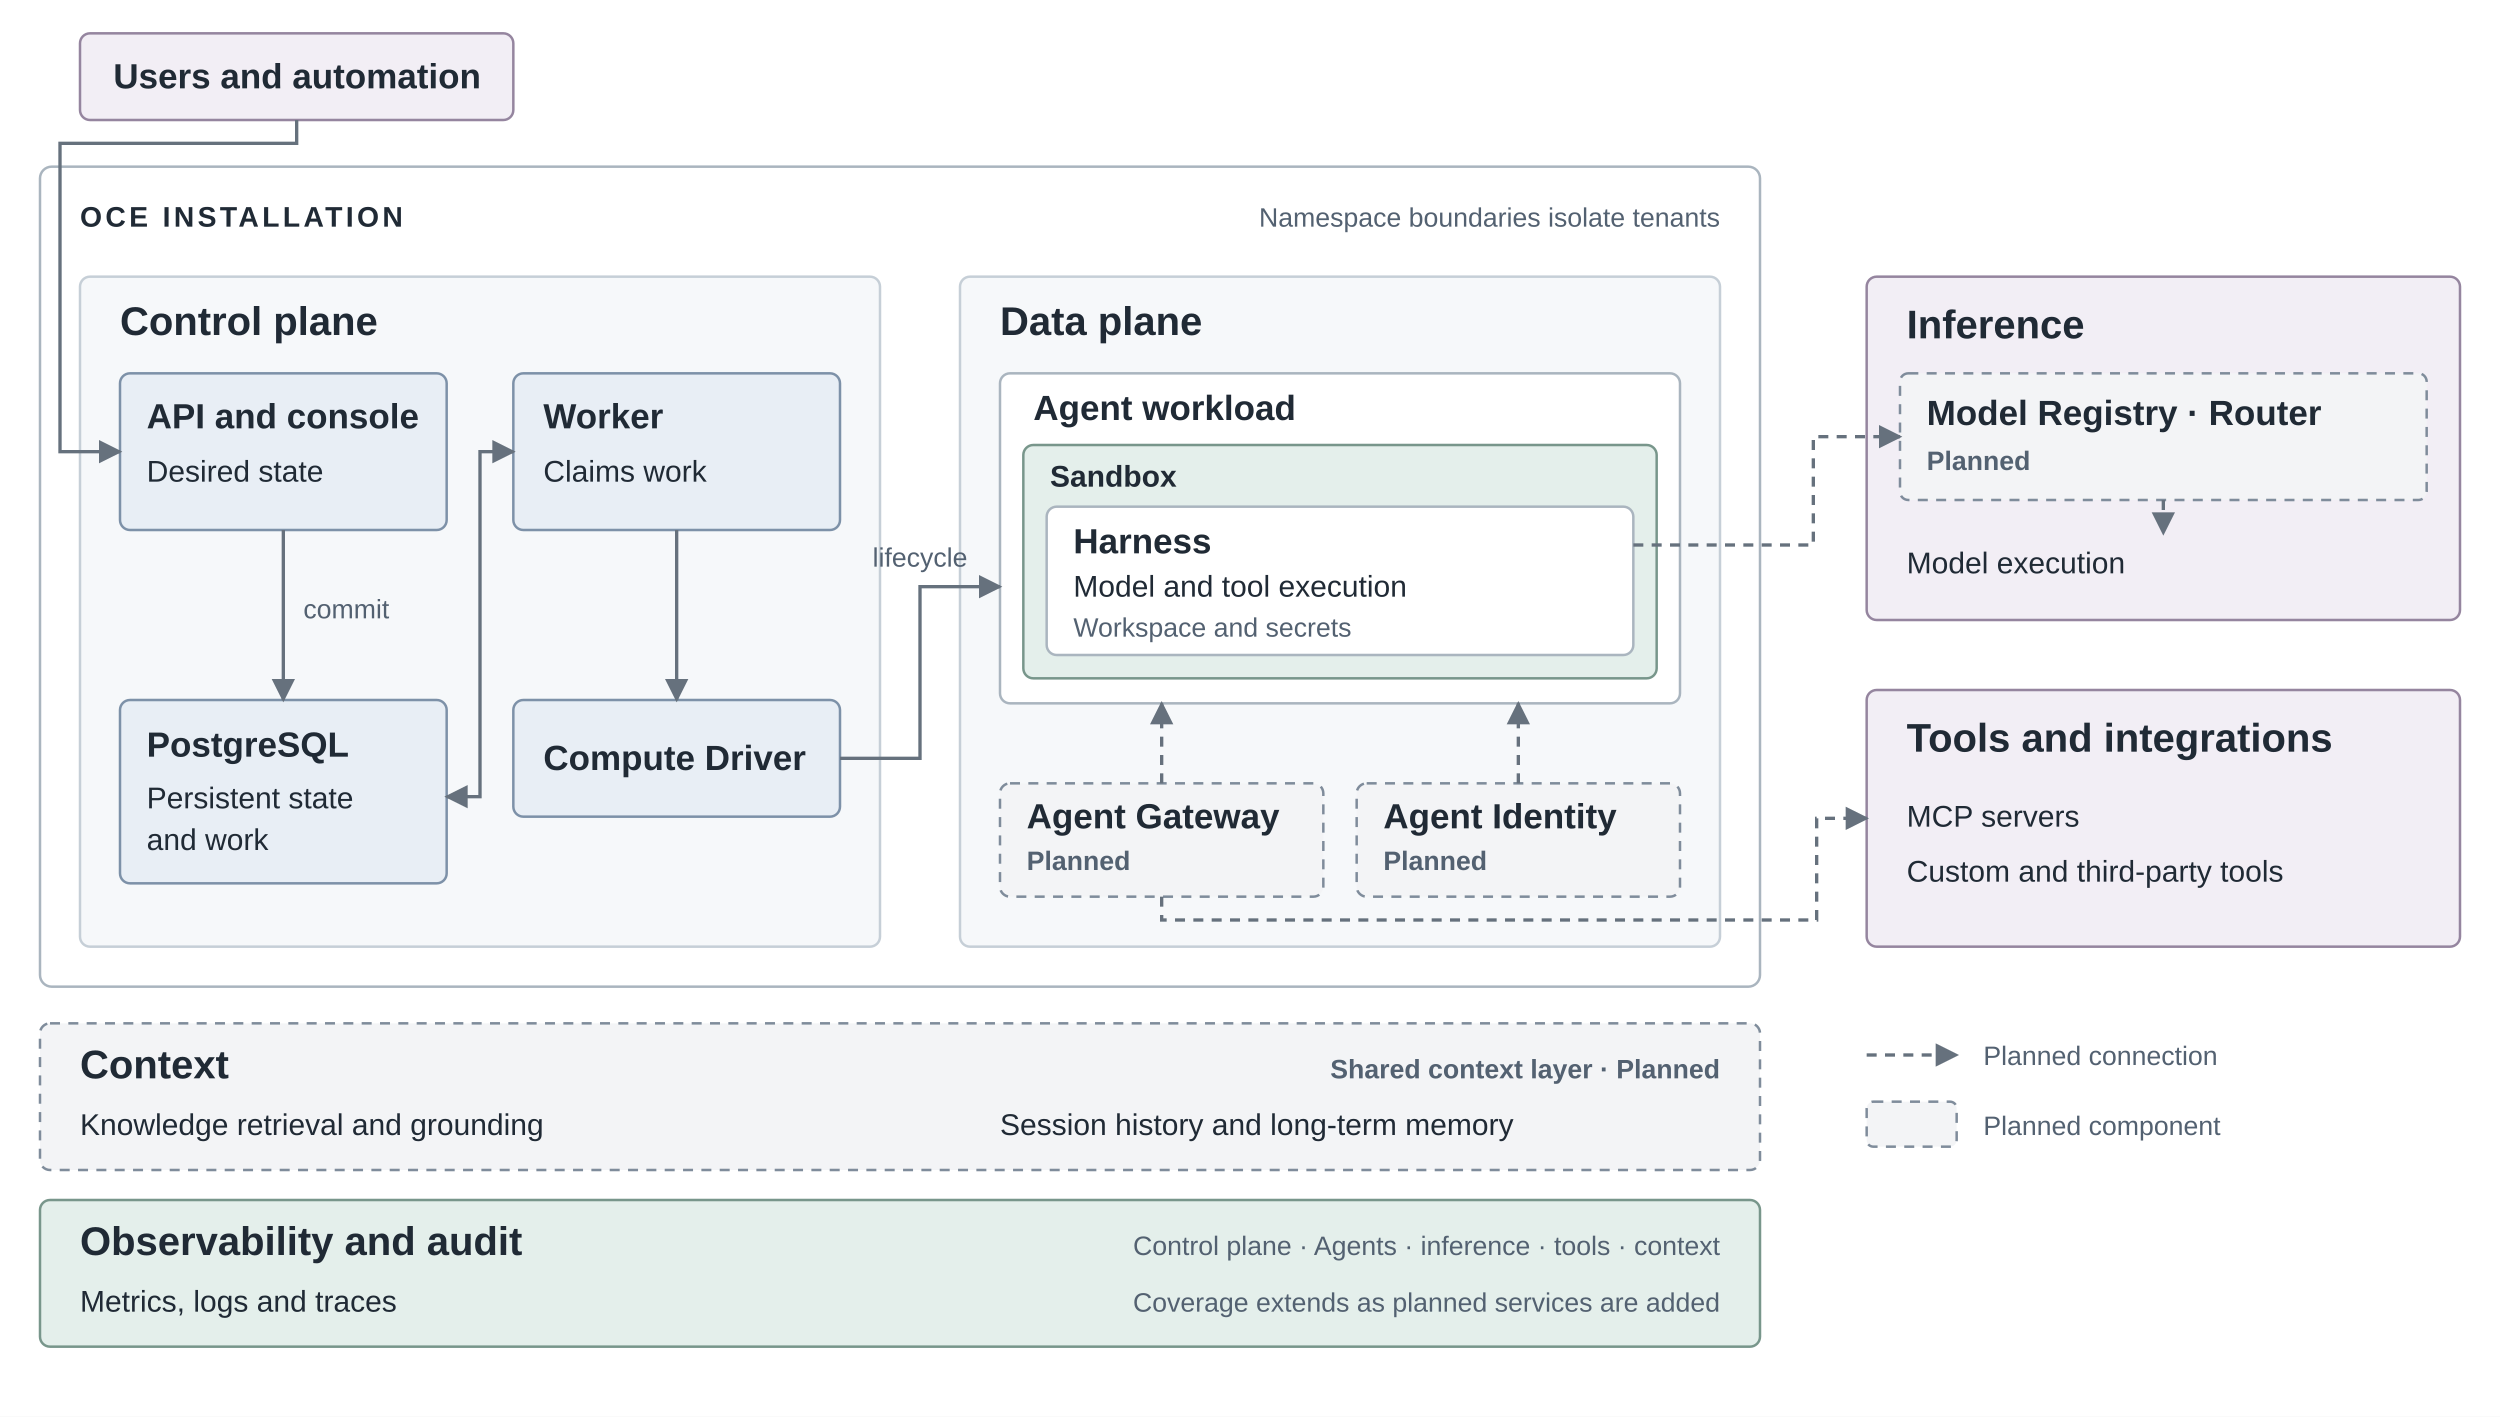
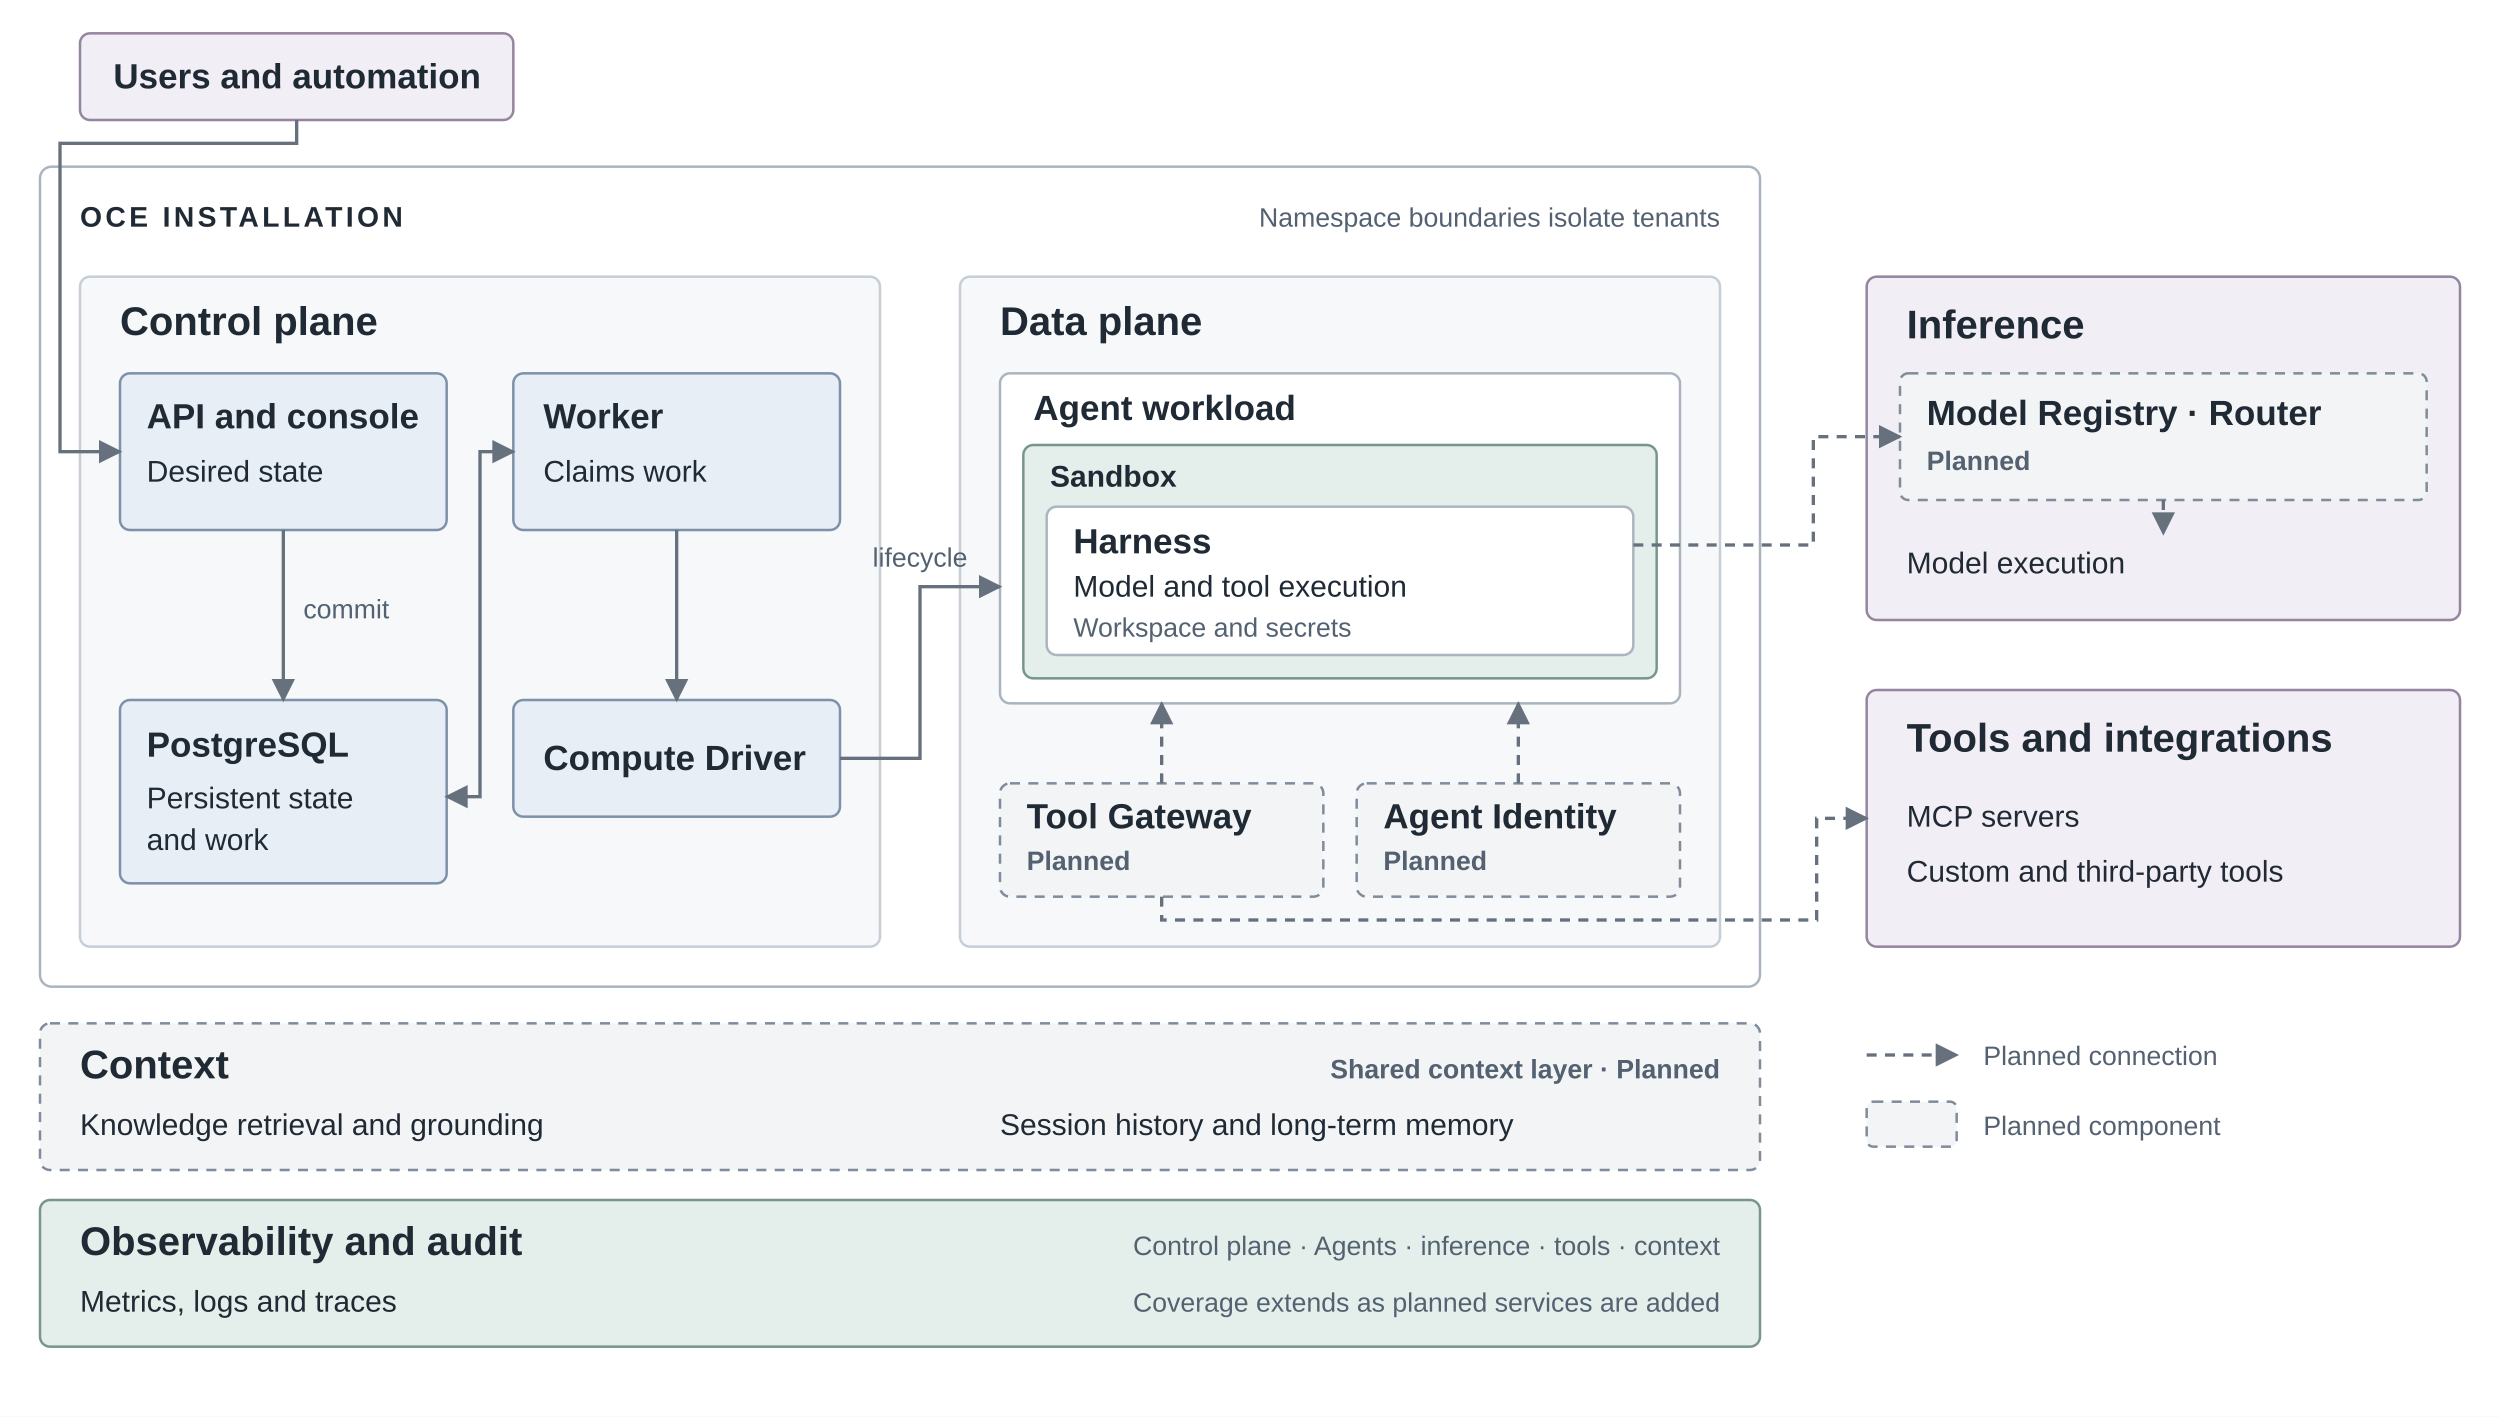
<svg xmlns="http://www.w3.org/2000/svg" width="1500" height="850" viewBox="0 0 1500 850" role="img" aria-labelledby="title description">
  <defs>
    <marker id="arrow" viewBox="0 0 10 10" refX="9" refY="5" markerWidth="7" markerHeight="7" orient="auto-start-reverse">
      <path d="M 0 0 L 10 5 L 0 10 z" fill="#66717d" />
    </marker>
    <style>
      text { font-family: Arial, Helvetica, sans-serif; fill: #202a35; }
      .heading { font-size: 24px; font-weight: 700; }
      .label { font-size: 21px; font-weight: 700; }
      .body { font-size: 18px; }
      .small { font-size: 16px; fill: #536171; }
      .section { font-size: 17px; font-weight: 700; letter-spacing: 2px; }
      .boundary { fill: #fff; stroke: #aab5bf; stroke-width: 1.5; }
      .plane { fill: #f6f8fa; stroke: #c6cfd7; stroke-width: 1.5; }
      .platform { fill: #e8eef5; stroke: #7d91a8; stroke-width: 1.5; }
      .runtime { fill: #e4efeb; stroke: #78968b; stroke-width: 1.5; }
      .external { fill: #f2eef5; stroke: #95859f; stroke-width: 1.5; }
      .planned { fill: #f3f4f6; stroke: #7f8c9b; stroke-width: 1.5; stroke-dasharray: 6 5; }
      .connection { fill: none; stroke: #66717d; stroke-width: 2; marker-end: url(#arrow); }
      .pending { stroke-dasharray: 6 5; }
      .badge { font-size: 16px; font-weight: 700; fill: #536171; }
    </style>
  </defs>
  <rect width="1500" height="850" fill="#fff" />
  <rect class="external" x="48" y="20" width="260" height="52" rx="6" />
  <text class="label" x="68" y="53">Users and automation</text>
  <rect class="boundary" x="24" y="100" width="1032" height="492" rx="7" />
  <text class="section" x="48" y="136">OCE INSTALLATION</text>
  <text class="small" x="1032" y="136" text-anchor="end">Namespace boundaries isolate tenants</text>
  <rect class="plane" x="48" y="166" width="480" height="402" rx="6" />
  <text class="heading" x="72" y="201">Control plane</text>
  <rect class="platform" x="72" y="224" width="196" height="94" rx="6" />
  <text class="label" x="88" y="257">API and console</text>
  <text class="body" x="88" y="289">Desired state</text>
  <rect class="platform" x="308" y="224" width="196" height="94" rx="6" />
  <text class="label" x="326" y="257">Worker</text>
  <text class="body" x="326" y="289">Claims work</text>
  <rect class="platform" x="72" y="420" width="196" height="110" rx="6" />
  <text class="label" x="88" y="454">PostgreSQL</text>
  <text class="body" x="88" y="485">Persistent state</text>
  <text class="body" x="88" y="510">and work</text>
  <rect class="platform" x="308" y="420" width="196" height="70" rx="6" />
  <text class="label" x="326" y="462">Compute Driver</text>
  <rect class="plane" x="576" y="166" width="456" height="402" rx="6" />
  <text class="heading" x="600" y="201">Data plane</text>
  <rect class="boundary" x="600" y="224" width="408" height="198" rx="6" />
  <text class="label" x="620" y="252">Agent workload</text>
  <rect class="runtime" x="614" y="267" width="380" height="140" rx="6" />
  <text class="body" x="630" y="292" font-weight="700">Sandbox</text>
  <rect class="boundary" x="628" y="304" width="352" height="89" rx="6" />
  <text class="label" x="644" y="332">Harness</text>
  <text class="body" x="644" y="358">Model and tool execution</text>
  <text class="small" x="644" y="382">Workspace and secrets</text>
  <rect class="planned" x="600" y="470" width="194" height="68" rx="6" />
-   <text class="label" x="616" y="497">Agent Gateway</text>
+   <text class="label" x="616" y="497">Tool Gateway</text>
  <text class="badge" x="616" y="522">Planned</text>
  <rect class="planned" x="814" y="470" width="194" height="68" rx="6" />
  <text class="label" x="830" y="497">Agent Identity</text>
  <text class="badge" x="830" y="522">Planned</text>
  <rect class="external" x="1120" y="166" width="356" height="206" rx="6" />
  <text class="heading" x="1144" y="203">Inference</text>
  <rect class="planned" x="1140" y="224" width="316" height="76" rx="5" />
  <text class="label" x="1156" y="255">Model Registry · Router</text>
  <text class="badge" x="1156" y="282">Planned</text>
  <text class="body" x="1144" y="344">Model execution</text>
  <rect class="external" x="1120" y="414" width="356" height="154" rx="6" />
  <text class="heading" x="1144" y="451">Tools and integrations</text>
  <text class="body" x="1144" y="496">MCP servers</text>
  <text class="body" x="1144" y="529">Custom and third-party tools</text>
  <path class="connection" d="M 178 72 V 86 H 36 V 271 H 72" />
  <path class="connection" d="M 170 318 V 420" />
  <text class="small" x="182" y="371">commit</text>
  <path class="connection" d="M 268 478 H 288 V 271 H 308" marker-start="url(#arrow)" />
  <path class="connection" d="M 406 318 V 420" />
  <path class="connection" d="M 504 455 H 552 V 352 H 600" />
  <text class="small" x="552" y="340" text-anchor="middle">lifecycle</text>
  <path class="connection pending" d="M 697 470 V 422" />
  <path class="connection pending" d="M 911 470 V 422" />
  <path class="connection pending" d="M 980 327 H 1088 V 262 H 1140" />
  <path class="connection pending" d="M 1298 300 V 320" />
  <path class="connection pending" d="M 697 538 V 552 H 1090 V 491 H 1120" />
  <rect class="planned" x="24" y="614" width="1032" height="88" rx="6" />
  <text class="heading" x="48" y="647">Context</text>
  <text class="badge" x="1032" y="647" text-anchor="end">Shared context layer · Planned</text>
  <text class="body" x="48" y="681">Knowledge retrieval and grounding</text>
  <text class="body" x="600" y="681">Session history and long-term memory</text>
  <rect class="runtime" x="24" y="720" width="1032" height="88" rx="6" />
  <text class="heading" x="48" y="753">Observability and audit</text>
  <text class="small" x="1032" y="753" text-anchor="end">Control plane · Agents · inference · tools · context</text>
  <text class="body" x="48" y="787">Metrics, logs and traces</text>
  <text class="small" x="1032" y="787" text-anchor="end">Coverage extends as planned services are added</text>
  <path class="connection pending" d="M 1120 633 H 1174" />
  <text class="small" x="1190" y="639">Planned connection</text>
  <rect class="planned" x="1120" y="661" width="54" height="27" rx="4" />
  <text class="small" x="1190" y="681">Planned component</text>
</svg>
